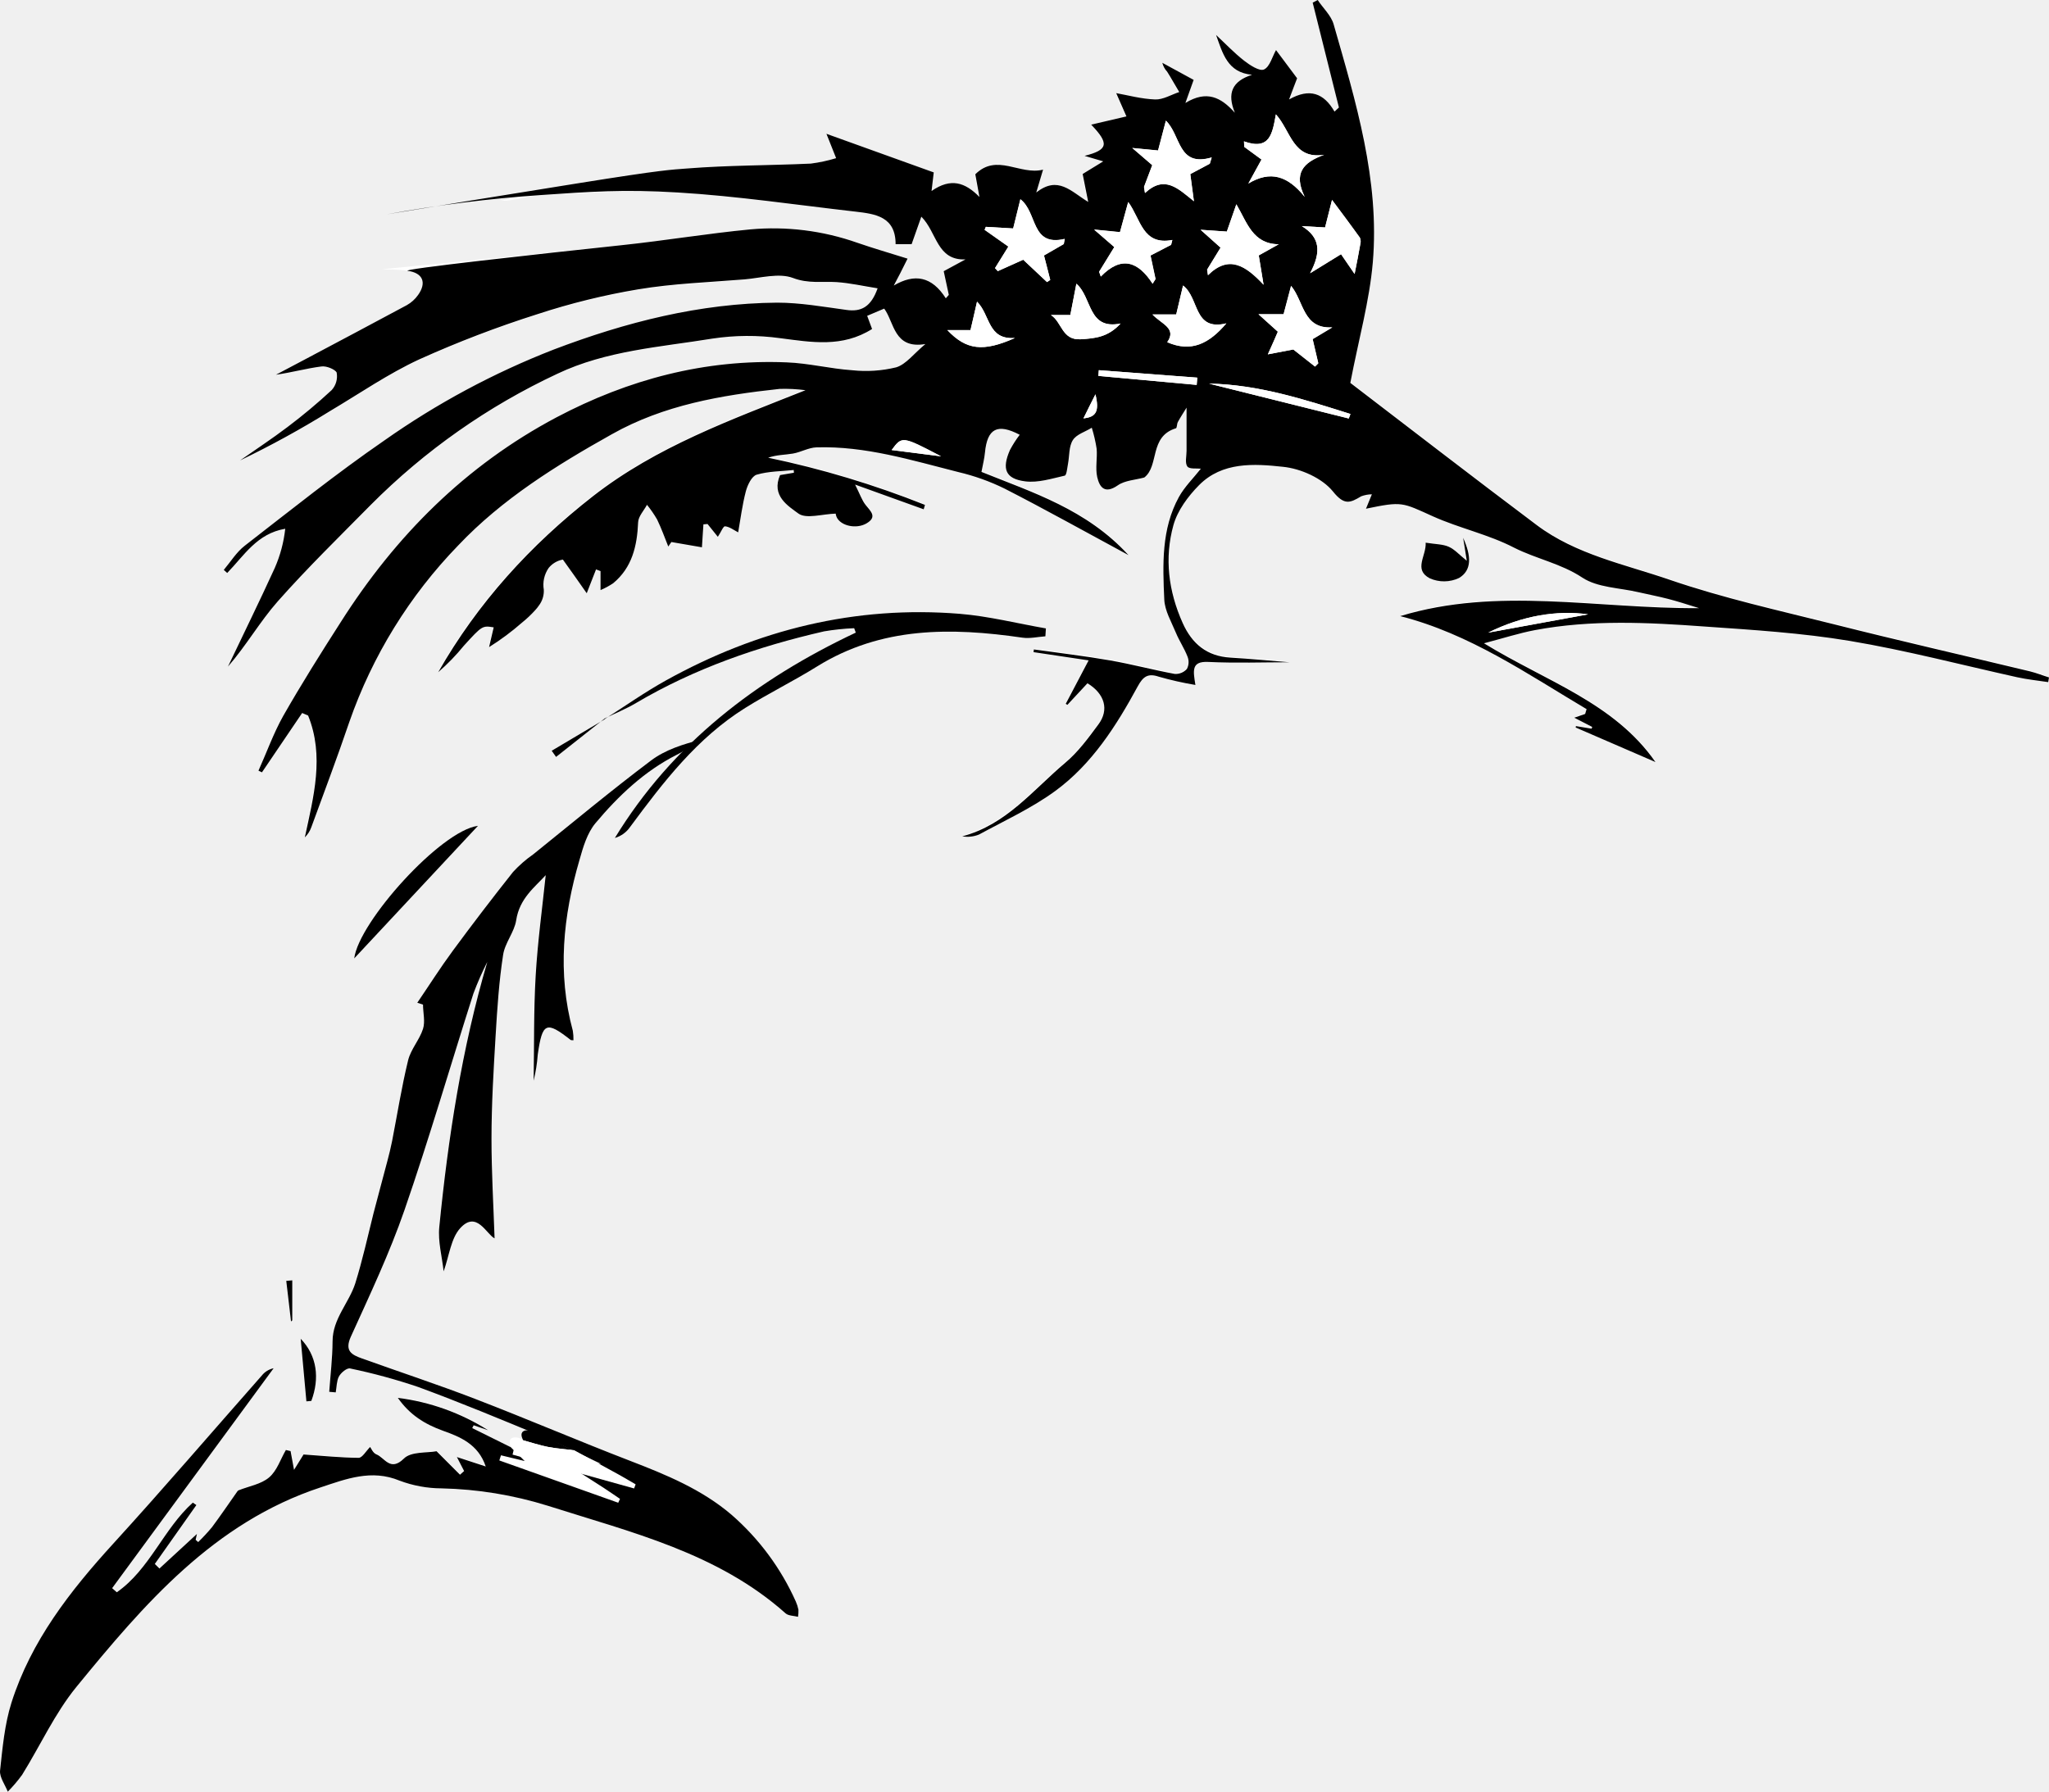
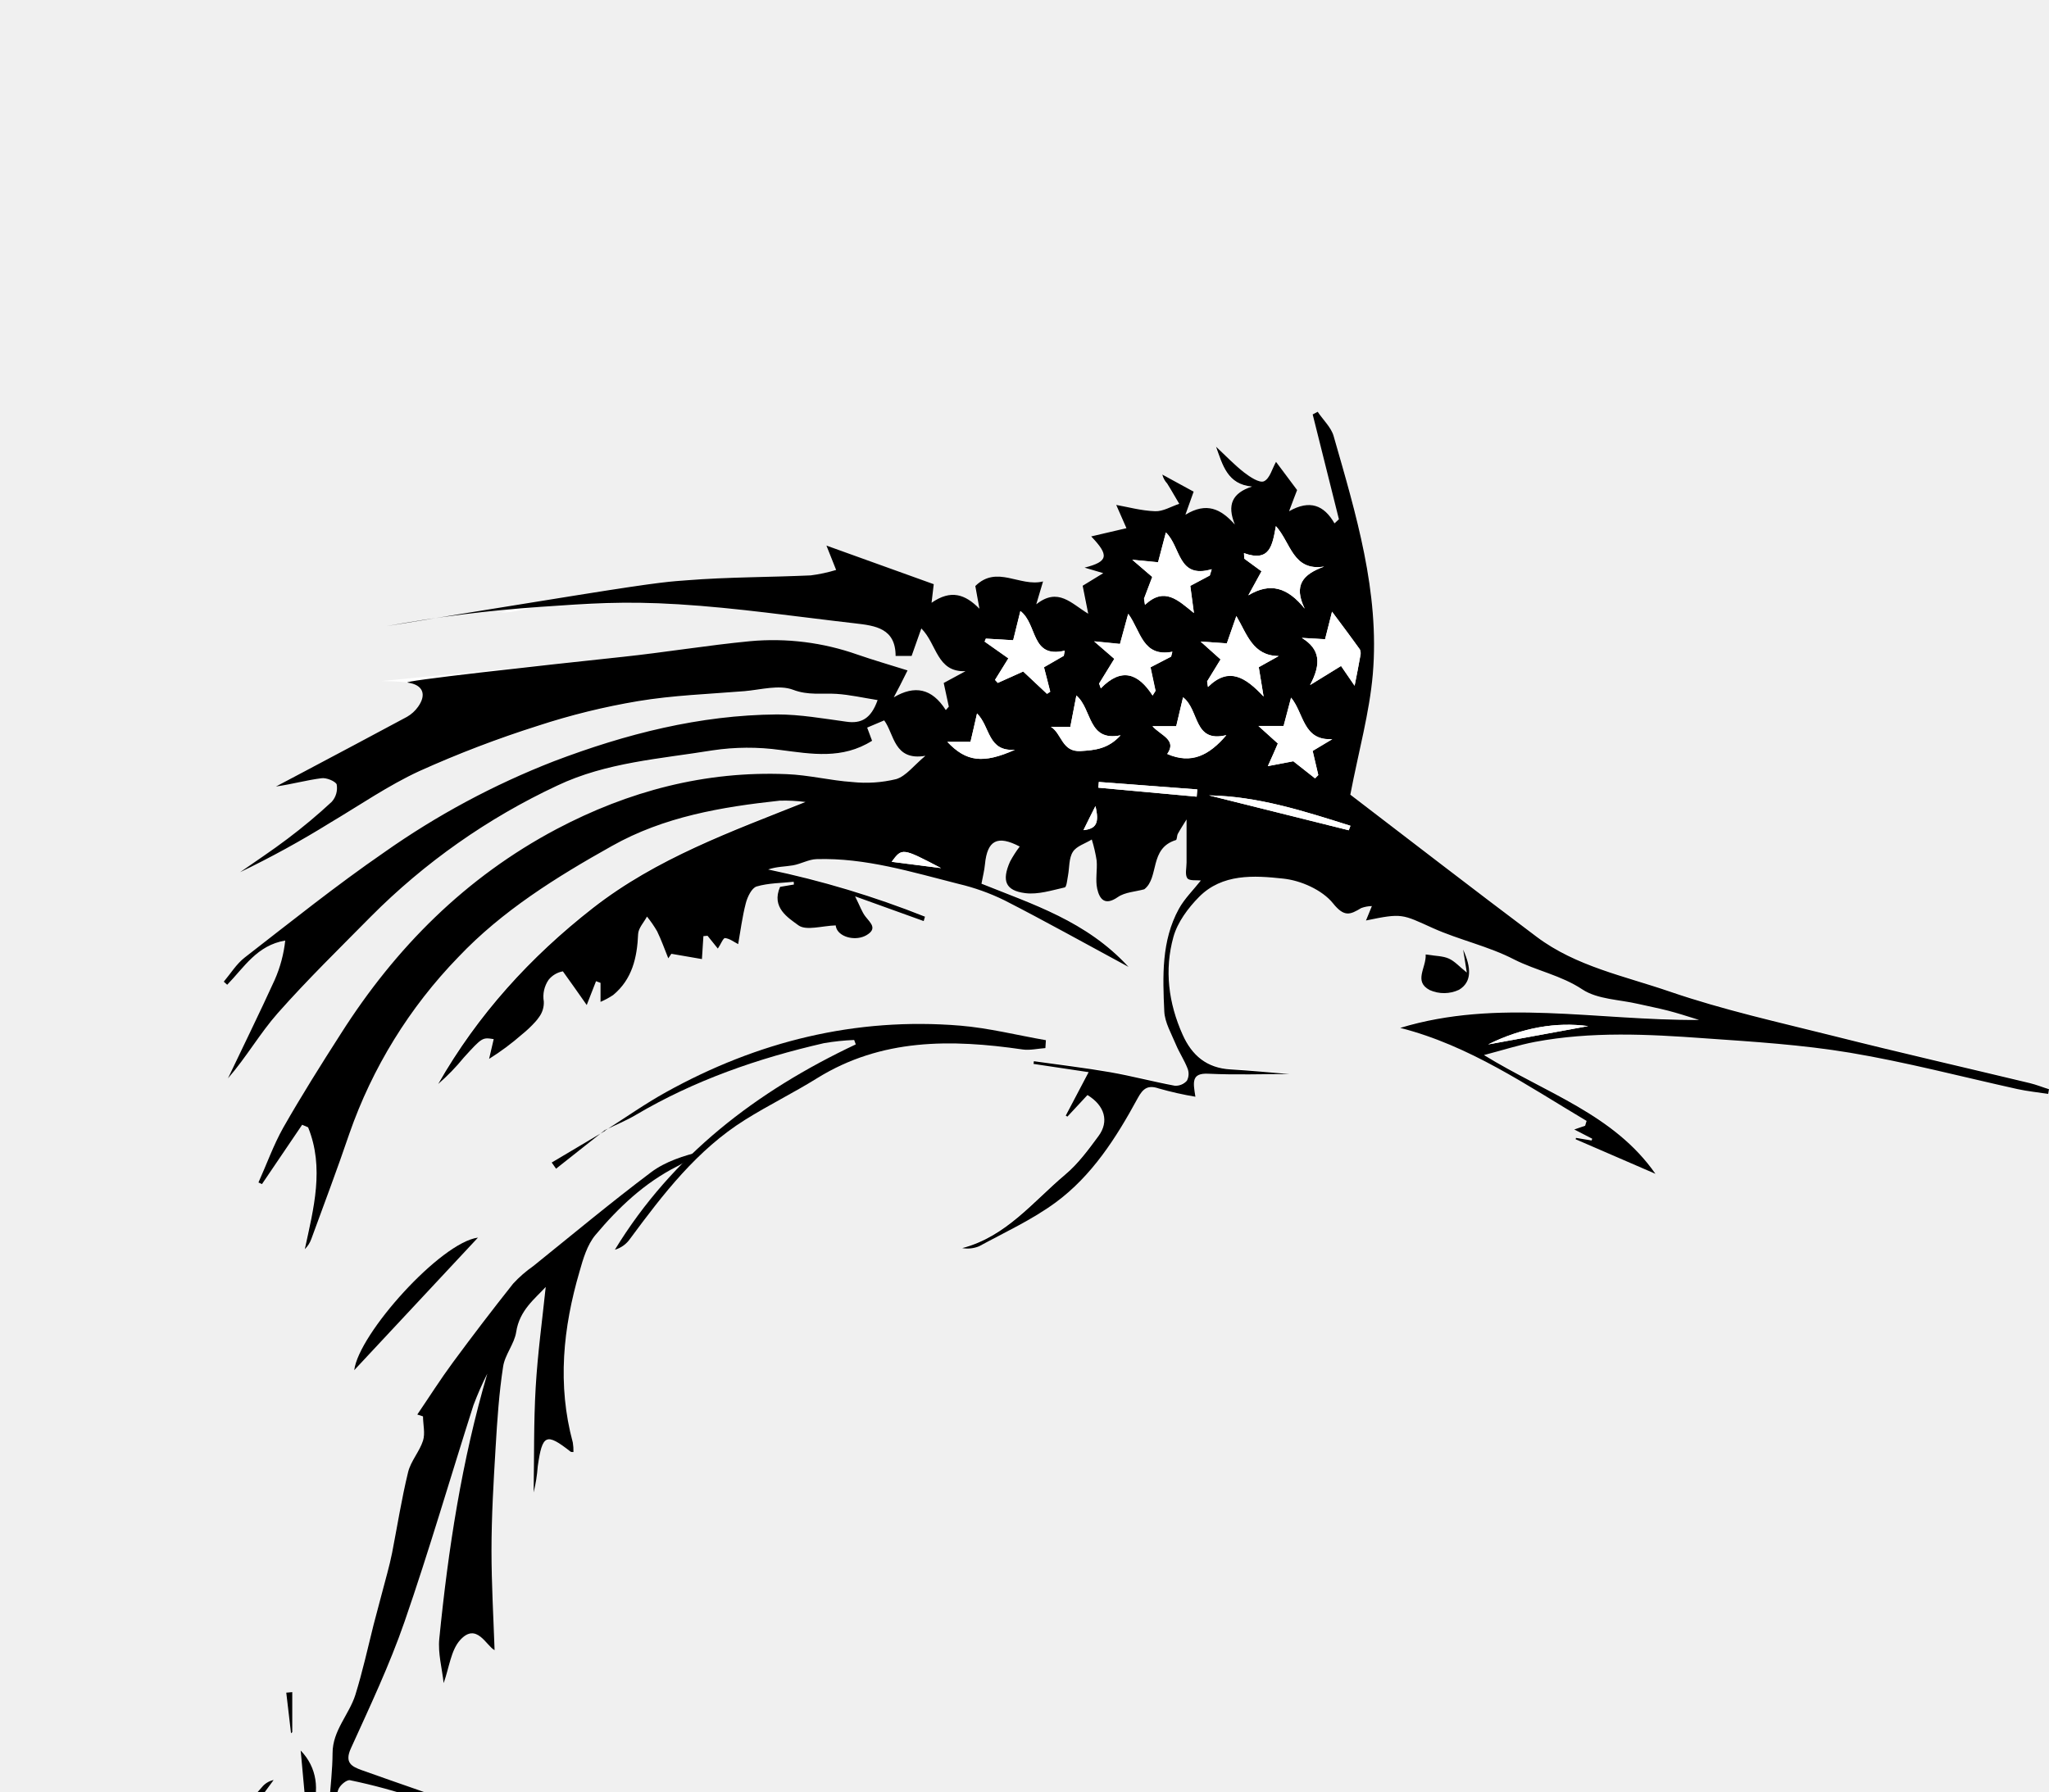
- <svg xmlns="http://www.w3.org/2000/svg" viewBox="0 0 497.47 435.13">
+ <svg xmlns="http://www.w3.org/2000/svg" viewBox="0 -100 497.47 435.13">
  <defs>
-     <style>.cls-1{fill:#fff;}</style>
+     <style>
+             .cls-1 {
+                 fill: #fff;
+             }
+         </style>
  </defs>
  <g id="Layer_2" data-name="Layer 2">
    <g id="Layer_1-2" data-name="Layer 1">
      <path class="cls-1" d="M146.76,174.52c2.56-1.25,5.22-2.32,7.66-3.77,14.22-8.43,29.63-13.73,45.64-17.4a57.46,57.46,0,0,1,7.32-.77l.39,1.07c-24.09,11.37-44.51,26.94-58.49,49.87a6.76,6.76,0,0,0,3.71-2.68c8-10.85,16.26-21.59,27.93-28.89,5.69-3.56,11.75-6.53,17.44-10.07,15.63-9.73,32.55-9.54,49.88-7,1.8.26,3.71-.2,5.57-.33l.12-1.92c-7-1.21-13.85-3-20.85-3.54-25.42-2.07-49.18,3.84-71.38,16.16-5.11,2.83-9.91,6.23-14.86,9.37l-13,7.72,1.06,1.5ZM136.17,354.81c-3.28-1.87-6.48-3.9-9.89-5.5-1-.45-3.43-.55-2.2,2.17l-9.42-4.67.35-.68,3.57,1.11a53.34,53.34,0,0,0-21.92-7.86c2.79,4.07,6.41,6.39,11,8,4,1.43,8.52,3.2,10.34,8.66l-7-2.29c.9,1.74,1.33,2.57,1.75,3.4l-1,.89-5.69-5.7c-2.28.44-6.18,0-7.92,1.77-3.32,3.32-4.64-.17-6.67-1-.86-.33-1.35-1.59-1.53-1.81-1,1-1.91,2.65-2.79,2.64-4.4,0-8.8-.49-13.38-.81l-2.31,3.73c-.36-1.93-.6-3.24-.84-4.56l-1.14-.26c-1.33,2.27-2.21,5.08-4.1,6.68s-4.89,2.11-7.39,3.11a.7.7,0,0,0-.3.27c-2,2.89-4,5.83-6.14,8.67a45.85,45.85,0,0,1-3.36,3.63l-.62-.55c.19-.81.39-1.63.34-1.45l-9.13,8.42-1.12-1.11,10.09-14.3-.86-.59c-7.11,6.36-10.5,16.19-18.46,21.77l-1.13-1,39.21-53.39a5,5,0,0,0-2.88,1.78c-12,13.62-23.84,27.42-36.08,40.84C17,386.41,7.54,398.51,2.78,413.52c-1.67,5.29-2.17,11-2.77,16.54-.17,1.61,1.21,3.37,1.88,5.07A34.66,34.66,0,0,0,5.38,431c4.4-7.1,7.92-14.91,13.15-21.33C35,389.56,51.9,369.76,77.83,361.21c6.16-2,12.34-4.46,19.15-1.64a29.27,29.27,0,0,0,10.16,1.86A93.34,93.34,0,0,1,133,365.66c20.25,6.46,41.21,11.41,57.73,26.14.66.59,1.89.55,3,.82a8.63,8.63,0,0,0,.1-1.72,9.56,9.56,0,0,0-.64-2,60.87,60.87,0,0,0-15.6-21.06c-7.26-6.2-15.87-9.72-24.63-13.1-12.57-4.84-24.95-10.16-37.52-15-9.09-3.51-18.37-6.55-27.55-9.85-2.51-.9-4.33-1.8-2.7-5.36,4.63-10.11,9.41-20.21,13-30.7,6-17.38,11.14-35.07,16.74-52.6a77.19,77.19,0,0,1,3.36-7.65c-6.2,21.1-9.5,42.65-11.66,64.39-.35,3.51.67,7.15,1.06,10.76,1.39-3.84,1.79-8,4-10.46,4-4.44,6.33,1.41,8.37,2.45-.27-7.85-.79-16-.75-24.19,0-8.35.48-16.71,1-25.06.39-6.55.85-13.12,1.82-19.6.43-2.91,2.74-5.53,3.18-8.43.8-5.29,4.57-8.07,7.16-10.92-.82,7.89-2,16.15-2.44,24.44-.5,8.47-.35,17-.49,25.46a38.49,38.49,0,0,0,1-6.34c1.15-7.82,2.09-8.21,8-3.54.09.07.27,0,.67.06a12.39,12.39,0,0,0-.16-2.31c-3.79-14-2.34-27.83,1.63-41.5.89-3.1,1.87-6.51,3.87-8.9,5.56-6.67,11.86-12.65,19.77-16.63,2.09-1.05,4-2.45,6-3.69-4.42,1.12-8.81,2.49-12.27,5.09-9.73,7.32-19.09,15.13-28.58,22.77a30.16,30.16,0,0,0-4.91,4.28q-7.48,9.42-14.61,19.11c-3,4.12-5.78,8.45-8.66,12.68l1.39.45c0,2,.58,4.1,0,5.89-.84,2.67-3,5-3.62,7.64-1.58,6.47-2.61,13.08-3.89,19.63-.32,1.62-.72,3.22-1.14,4.81-1.11,4.23-2.26,8.44-3.36,12.67-1.47,5.66-2.69,11.4-4.42,17-1.5,4.82-5.51,8.64-5.53,14.15,0,4.08-.52,8.16-.81,12.24l1.55.11c.22-1.29.15-2.74.75-3.81s2-2.13,2.74-2a140.54,140.54,0,0,1,16.62,4.52c10,3.7,20,7.81,29.85,11.92,4.91,2,9.65,4.47,14.47,6.72Zm88.5-271.26c-2.84,2.36-4.68,4.91-7,5.6a31.06,31.06,0,0,1-10.69.71C201.61,89.5,196.34,88.15,191,88c-19.85-.76-38.42,4.17-55.89,13.39C113.05,113,96.05,130.11,82.75,151c-4.79,7.53-9.54,15.09-14,22.84-2.4,4.21-4.05,8.84-6,13.28l.85.4,9.68-14.49,1.44.62c4,9.85,1.34,19.69-.8,29.59a6.49,6.49,0,0,0,1.58-2.46c3.11-8.51,6.32-17,9.23-25.57a116.69,116.69,0,0,1,26.45-42.89c10.64-11.19,23.84-19.41,37.31-27,12.62-7.07,26.58-9.43,40.72-11a39,39,0,0,1,6.27.32c-18.1,7.21-36.14,13.69-51.59,25.74-15.25,11.91-28,25.92-37.58,42.74a51.81,51.81,0,0,0,6.23-6.43c4.47-4.92,4.5-4.89,7.24-4.46l-1.12,4.8a59.65,59.65,0,0,0,11.23-9,7.25,7.25,0,0,0,2.11-5c-.35-4,1.05-6.39,4.63-7.33l5.83,8.18,2.26-5.79,1.09.41v4.61a18.56,18.56,0,0,0,3.07-1.66c4.61-3.86,5.82-9.08,6.06-14.81.06-1.44,1.4-2.83,2.15-4.24a28,28,0,0,1,2.46,3.57c1,2.12,1.82,4.36,2.71,6.56l.75-1.09,7.42,1.32.36-5.57,1-.09,2.5,3.11c.68-1.05,1.28-2.59,1.74-2.55,1.1.1,2.15.93,3.2,1.47.56-3.13,1-6.62,1.87-10,.4-1.52,1.42-3.66,2.61-4,2.85-.85,6-.82,9-1.14l.05.66-3.36.57c-2.19,5,1.94,7.48,4.48,9.36,1.9,1.4,5.76.14,9.08,0-.09-.47-.1.25.17.84,1,2.14,4.74,3,7.23,1.55,2.81-1.62,1-3-.23-4.55-.85-1.09-1.31-2.5-2.51-4.89l16.65,6,.31-1.07a229.43,229.43,0,0,0-38.07-11.46c2.13-.76,4.11-.71,6-1s3.81-1.45,5.74-1.51c11.87-.39,23.11,3.11,34.43,6a52.93,52.93,0,0,1,11.2,4c9.78,5,19.37,10.37,30.12,16.17-10.2-11.13-23.31-15.21-35.7-20.21.33-1.78.7-3.2.84-4.65.56-5.93,3-7.19,8.44-4.37a27,27,0,0,0-2.36,3.68c-2,4.61-1.11,7,3.72,7.64,3.1.39,6.42-.68,9.57-1.39.46-.11.6-1.84.79-2.83.38-2,.2-4.25,1.19-5.81.88-1.4,3-2,4.59-3a35.48,35.48,0,0,1,1.18,5.1c.2,2.28-.35,4.69.14,6.89.55,2.51,1.81,4.24,5,2,1.74-1.21,4.26-1.3,6.43-1.9,3.63-2.84,1.14-9.92,7.67-11.95.29-.09.22-1.06.48-1.53.6-1.1,1.3-2.16,2.11-3.48v10.42c0,1.31-.43,3,.19,3.82.5.69,2.32.42,3.28.54-1.81,2.3-3.95,4.38-5.33,6.87-4.28,7.8-3.93,16.43-3.55,24.91.13,2.73,1.73,5.42,2.82,8.06.83,2,2.05,3.8,2.82,5.79a3.54,3.54,0,0,1-.15,3,3.63,3.63,0,0,1-2.94,1.21c-5.25-1-10.44-2.36-15.7-3.28-6.14-1.07-12.33-1.79-18.51-2.67l-.08.66,13.37,2-5.55,10.55.4.25,4.87-5.24c4.2,2.53,5.32,6.41,2.65,10-2.45,3.29-4.94,6.72-8.05,9.32-7.84,6.58-14.37,15.06-25,17.85a7.46,7.46,0,0,0,4.08-.44c6.26-3.4,12.83-6.42,18.54-10.6,8.92-6.52,14.82-15.8,20-25.4,1.27-2.35,2.43-3.24,5.12-2.32a81.3,81.3,0,0,0,8.87,2c-.54-3.44-1.06-5.79,3.11-5.59,6.69.32,13.41.08,19.68.08-4.46-.36-9.37-.84-14.3-1.13-5.71-.34-9.32-3.35-11.59-8.43-3.44-7.68-4.46-15.72-2.24-23.73,1-3.56,3.55-7,6.22-9.72,5.64-5.7,13.36-5.22,20.36-4.46,4.32.48,9.54,2.8,12.16,6,2.76,3.44,4.17,2.77,6.86,1.16a7.85,7.85,0,0,1,2.58-.48c-.51,1.25-.9,2.19-1.43,3.5,8.86-1.84,8.73-1.54,16.27,1.86,6.41,2.88,13.48,4.38,19.69,7.6,5.38,2.78,11.36,3.89,16.58,7.33,3.69,2.43,9,2.45,13.55,3.52,2.41.56,4.83,1,7.22,1.63,2.21.57,4.37,1.3,7.57,2.26-25,.15-48.91-5.26-72.57,1.93,16.9,4.31,30.79,14,45.25,22.59l-.35,1.17-2.64.91,4.35,2.24-.13.43-3.81-.63-.07.34,19.37,8.39c-10-14.43-26.53-19.56-41.63-28.84,4.78-1.25,8.53-2.47,12.38-3.2,13.67-2.57,27.45-1.83,41.18-.87,11.79.82,23.65,1.56,35.29,3.5,13.66,2.29,27.11,5.87,40.66,8.83,2.46.54,5,.79,7.47,1.17l.2-1.14c-1.54-.49-3.05-1.09-4.61-1.47-15.9-3.82-31.84-7.48-47.7-11.46-13.33-3.34-26.81-6.32-39.77-10.78-11-3.78-22.75-6.11-32.31-13.3-15.57-11.69-31-23.6-45.24-34.52,2.06-10.7,4.65-19.9,5.46-29.25,1.73-20-4.1-38.93-9.51-57.84C323.17,3.74,321.24,2,319.92,0L318.7.64l6.39,25.46-1.07,1c-2.58-4.45-6.07-5.8-11.16-2.93,1-2.57,1.53-4,1.95-5.14-2-2.7-3.82-5.11-5.12-6.85-.9,1.59-1.5,4.05-2.92,4.71-1.09.5-3.43-1.05-4.85-2.15-2.41-1.89-4.54-4.14-6.79-6.23,1.59,4.41,2.72,9.14,8.74,9.67-4.85,1.56-6.12,4.47-4.18,9.22-3.34-3.8-6.82-5.51-12-2.38l2-5.6-7.61-4.15a4.93,4.93,0,0,0,1.18,2.17c1,1.61,2,3.28,2.93,4.93-2,.64-3.93,1.88-5.86,1.8-3.37-.12-6.71-1.05-9.44-1.53l2.48,5.65-8.56,2c4.38,4.54,4.2,6.12-1.61,7.59l4.54,1.33-5,3.06c.41,2.09.78,3.91,1.35,6.79-4.2-2.55-7.32-6.46-12.61-2.29l1.65-5.55c-5.64,1.42-11.21-4.08-16.45,1.12l1,5.51c-3.47-3.54-6.93-4.71-11.62-1.45.25-2.13.38-3.25.53-4.51l-26.06-9.38L203,38.41a37.67,37.67,0,0,1-6.11,1.32c-10,.46-20.09.39-30.09,1.19-8.9.71-17.76,2.11-26.56,3.61-6.26,1.06-12.41,2.79-18.61,4.22,3.38.09,6.52-1.24,9.71-1.38,11.12-.49,22.29-1.29,33.36-.62,14.38.87,28.68,3,43,4.64,4.9.56,9.78,1.22,9.78,7.91h3.89c.75-2.1,1.47-4.14,2.36-6.68,3.82,3.8,3.67,10.66,10.71,10.38l-5.28,2.86,1.24,5.75-.73.83c-3.37-5.3-7.55-6.15-12.63-3.1,1-1.88,2-3.76,3.42-6.53-4.33-1.36-8.31-2.51-12.21-3.86a61.41,61.41,0,0,0-26-3.24c-10.37,1-20.68,2.71-31,3.81-19.81,2.1-39.64,4-58.57,5.87,1.54.08,4,0,6.46.39,3.63.51,4.61,2.89,2.48,5.85a8.39,8.39,0,0,1-2.71,2.46C90.47,78.58,82.09,83,73.73,87.39l-6.68,3.53c3.8-.51,7.34-1.51,11-2,1.2-.16,3.42.77,3.69,1.65a5,5,0,0,1-1.2,4.23,135.72,135.72,0,0,1-10.76,9c-3.73,2.83-7.66,5.41-11.5,8.1a233.57,233.57,0,0,0,21.86-12c7.18-4.26,14.11-9.06,21.66-12.55a264.44,264.44,0,0,1,28.76-11,166.33,166.33,0,0,1,24.36-6c8.51-1.41,17.21-1.72,25.83-2.42,4-.33,8.38-1.62,11.78-.34,3.72,1.41,7,.77,10.54,1,3.32.21,6.61,1,10,1.51-1.58,4.54-4,5.77-7.61,5.24-5.57-.81-11.19-1.8-16.78-1.76-18.79.15-36.73,4.73-54.2,11.37A192.94,192.94,0,0,0,93.26,107c-11.61,8-22.67,16.9-33.84,25.56-2,1.56-3.41,3.9-5.09,5.87l.83.75c4.06-4.2,7.21-9.57,14.09-10.74A32.44,32.44,0,0,1,66.7,138c-3.66,8-7.56,16-11.36,23.94,4.47-5.13,7.76-10.94,12.09-15.84,7.17-8.11,15-15.7,22.57-23.42a158.7,158.7,0,0,1,45.31-31.85c11.91-5.66,25-6.48,37.66-8.55a57.45,57.45,0,0,1,16.46-.1c7.61,1,15.06,2.34,22.31-2.23l-1.19-3.2L214.68,75C217.14,78.26,217,84.85,224.67,83.55Zm-108.62,117c-9.09,1.17-29,23.33-30.07,32.2Zm230.08-68.76c.2,3.19-3,6.53,1,8.62a8.53,8.53,0,0,0,7.11-.07c3.19-1.9,3.08-5.35,1-9.76.38,2.36.57,3.56.89,5.57-1.88-1.5-3-2.78-4.36-3.39S348.6,132.18,346.13,131.79ZM74.39,340.32l1.19-.11c2-5.49,1.38-11-2.59-15.1Zm-3.73-19.4.3-.27v-9.72l-1.46.13Q70.07,316,70.66,320.92Z" />
      <path d="M224.67,83.55c-7.69,1.3-7.53-5.29-10-8.6l-4.13,1.75,1.19,3.2c-7.25,4.57-14.7,3.21-22.31,2.23a57.45,57.45,0,0,0-16.46.1c-12.7,2.07-25.75,2.89-37.66,8.55A158.7,158.7,0,0,0,90,122.63c-7.61,7.72-15.4,15.31-22.57,23.42-4.33,4.9-7.62,10.71-12.09,15.84,3.8-8,7.7-15.91,11.36-23.94a32.44,32.44,0,0,0,2.55-9.54c-6.88,1.17-10,6.54-14.09,10.74l-.83-.75c1.68-2,3.08-4.31,5.09-5.87C70.59,123.87,81.65,115,93.26,107a192.94,192.94,0,0,1,41.22-22.13c17.47-6.64,35.41-11.22,54.2-11.37,5.59,0,11.21,1,16.78,1.76,3.62.53,6-.7,7.61-5.24-3.44-.54-6.73-1.3-10-1.51-3.51-.22-6.82.42-10.54-1-3.4-1.28-7.82,0-11.78.34-8.62.7-17.32,1-25.83,2.42a166.33,166.33,0,0,0-24.36,6,264.44,264.44,0,0,0-28.76,11c-7.55,3.49-14.48,8.29-21.66,12.55a233.57,233.57,0,0,1-21.86,12c3.84-2.69,7.77-5.27,11.5-8.1a135.72,135.72,0,0,0,10.76-9,5,5,0,0,0,1.2-4.23C81.42,89.72,79.2,88.79,78,89c-3.61.46-7.15,1.46-11,2l6.68-3.53C82.09,83,90.47,78.58,98.8,74.09a8.39,8.39,0,0,0,2.71-2.46c2.13-3,1.15-5.34-2.48-5.85-2.43-.34,32.3-4.16,52.11-6.26,10.36-1.1,20.67-2.82,31-3.81a61.41,61.41,0,0,1,26,3.24c3.9,1.35,7.88,2.5,12.21,3.86C219,65.58,218,67.46,217,69.34c5.08-3,9.26-2.2,12.63,3.1.25-.27.49-.55.73-.83-.4-1.87-.81-3.75-1.24-5.75L234.4,63c-7,.28-6.89-6.58-10.71-10.38-.89,2.54-1.61,4.58-2.36,6.68h-3.89c0-6.69-4.88-7.35-9.78-7.91-14.33-1.63-28.63-3.77-43-4.64-13.39-.81-21.53-.19-33.36.62a334.63,334.63,0,0,0-37.47,4.69c12.09-2,27.79-4.55,46.37-7.53,21.15-3.4,22.85-3.31,26.56-3.61,10-.8,20.06-.73,30.09-1.19A37.67,37.67,0,0,0,203,38.41l-2.36-5.92,26.06,9.38c-.15,1.26-.28,2.38-.53,4.51,4.69-3.26,8.15-2.09,11.62,1.45l-1-5.51c5.24-5.2,10.81.3,16.45-1.12-.5,1.68-.86,2.92-1.65,5.55,5.29-4.17,8.41-.26,12.61,2.29-.57-2.88-.94-4.7-1.35-6.79l5-3.06-4.54-1.34c5.81-1.46,6-3,1.61-7.58l8.56-2-2.48-5.65c2.73.48,6.07,1.41,9.44,1.53,1.93.08,3.91-1.16,5.86-1.8-1-1.65-1.91-3.32-2.93-4.93a4.93,4.93,0,0,1-1.18-2.17l7.61,4.15-2,5.6c5.14-3.13,8.62-1.42,12,2.38-1.94-4.75-.67-7.66,4.18-9.22-6-.53-7.15-5.26-8.74-9.67,2.25,2.09,4.38,4.34,6.79,6.23,1.42,1.1,3.76,2.65,4.85,2.15,1.42-.66,2-3.12,2.92-4.71,1.3,1.74,3.11,4.15,5.12,6.85-.42,1.11-1,2.57-1.95,5.14C318,21.3,321.44,22.65,324,27.1l1.07-1L318.7.64,319.92,0c1.32,2,3.25,3.74,3.87,5.89C329.2,24.8,335,43.76,333.3,63.73c-.81,9.35-3.4,18.55-5.46,29.25,14.28,10.92,29.67,22.83,45.24,34.52,9.56,7.19,21.33,9.52,32.31,13.3,13,4.46,26.44,7.44,39.77,10.78,15.86,4,31.8,7.64,47.7,11.46,1.56.38,3.07,1,4.61,1.47l-.2,1.14c-2.49-.38-5-.63-7.47-1.17-13.55-3-27-6.54-40.66-8.83-11.64-1.94-23.5-2.68-35.29-3.5-13.73-1-27.51-1.7-41.18.87-3.85.73-7.6,1.95-12.38,3.2,15.1,9.28,31.59,14.41,41.63,28.84l-19.37-8.39.07-.34,3.81.63.13-.43-4.35-2.24,2.64-.91c.12-.39.23-.78.35-1.17-14.46-8.58-28.35-18.28-45.25-22.59,23.66-7.19,47.58-1.78,72.57-1.93-3.2-1-5.36-1.69-7.57-2.26-2.39-.62-4.81-1.07-7.22-1.63-4.57-1.07-9.86-1.09-13.55-3.52C379,136.84,373,135.73,367.6,133c-6.21-3.22-13.28-4.72-19.69-7.6-7.54-3.4-7.41-3.7-16.27-1.86.53-1.31.92-2.25,1.43-3.5a7.85,7.85,0,0,0-2.58.48c-2.69,1.61-4.1,2.28-6.86-1.16-2.62-3.25-7.84-5.57-12.16-6-7-.76-14.72-1.24-20.36,4.46-2.67,2.7-5.23,6.16-6.22,9.72-2.22,8-1.2,16.05,2.24,23.73,2.27,5.08,5.88,8.09,11.59,8.43,4.93.29,9.84.77,14.3,1.13-6.27,0-13,.24-19.68-.08-4.17-.2-3.65,2.15-3.11,5.59a81.3,81.3,0,0,1-8.87-2c-2.69-.92-3.85,0-5.12,2.32-5.21,9.6-11.11,18.88-20,25.4-5.71,4.18-12.28,7.2-18.54,10.6a7.46,7.46,0,0,1-4.08.44c10.66-2.79,17.19-11.27,25-17.85,3.11-2.6,5.6-6,8.05-9.32,2.67-3.57,1.55-7.45-2.65-10l-4.87,5.24-.4-.25,5.55-10.55-13.37-2,.08-.66c6.18.88,12.37,1.6,18.51,2.67,5.26.92,10.45,2.31,15.7,3.28a3.63,3.63,0,0,0,2.94-1.21,3.54,3.54,0,0,0,.15-3c-.77-2-2-3.81-2.82-5.79-1.09-2.64-2.69-5.33-2.82-8.06-.38-8.48-.73-17.11,3.55-24.91,1.38-2.49,3.52-4.57,5.33-6.87-1-.12-2.78.15-3.28-.54-.62-.87-.19-2.51-.19-3.82V99c-.81,1.32-1.51,2.38-2.11,3.48-.26.47-.19,1.44-.48,1.53-6.53,2-4,9.11-7.67,11.95-2.17.6-4.69.69-6.43,1.9-3.17,2.2-4.43.47-5-2-.49-2.2.06-4.61-.14-6.89a35.48,35.48,0,0,0-1.18-5.1c-1.58,1-3.71,1.59-4.59,3-1,1.56-.81,3.85-1.19,5.81-.19,1-.33,2.72-.79,2.83-3.15.71-6.47,1.78-9.57,1.39-4.83-.61-5.76-3-3.72-7.64a27,27,0,0,1,2.36-3.68c-5.39-2.82-7.88-1.56-8.44,4.37-.14,1.45-.51,2.87-.84,4.65,12.39,5,25.5,9.08,35.7,20.21-10.75-5.8-20.34-11.17-30.12-16.17a52.93,52.93,0,0,0-11.2-4c-11.32-2.86-22.56-6.36-34.43-6-1.93.06-3.8,1.18-5.74,1.51s-3.89.28-6,1a229.43,229.43,0,0,1,38.07,11.46l-.31,1.07-16.65-6c1.2,2.39,1.66,3.8,2.51,4.89,1.21,1.56,3,2.93.23,4.55-2.49,1.43-6.25.59-7.23-1.55-.27-.59-.26-1.31-.17-.84-3.32.09-7.18,1.35-9.08,0-2.54-1.87-6.67-4.34-4.48-9.36l3.36-.57-.05-.66c-3,.32-6.12.29-9,1.14-1.19.36-2.21,2.5-2.61,4-.88,3.36-1.31,6.85-1.87,10-1.05-.54-2.1-1.37-3.21-1.47-.45,0-1,1.5-1.73,2.55l-2.5-3.11-1,.09-.36,5.57L163,131.63l-.75,1.09c-.89-2.2-1.68-4.44-2.71-6.56a28,28,0,0,0-2.46-3.57c-.75,1.41-2.09,2.8-2.15,4.24-.24,5.73-1.45,11-6.06,14.81a18.56,18.56,0,0,1-3.07,1.66v-4.61l-1.09-.41-2.26,5.79c-1-1.42-2-2.84-3-4.27l-2.79-3.91a5.74,5.74,0,0,0-3.47,2.06,7.18,7.18,0,0,0-1.16,5.27,5.88,5.88,0,0,1-1.2,3.84,9.25,9.25,0,0,1-.91,1.14,27.93,27.93,0,0,1-3.18,3,62.21,62.21,0,0,1-8,5.95c.38-1.61.75-3.22,1.12-4.8-2.74-.43-2.77-.46-7.24,4.46a51.81,51.81,0,0,1-6.23,6.43c9.6-16.82,22.33-30.83,37.58-42.74,15.45-12.05,33.49-18.53,51.59-25.74a39,39,0,0,0-6.27-.32c-14.14,1.53-28.1,3.89-40.72,11-13.47,7.54-26.67,15.76-37.31,27a116.69,116.69,0,0,0-26.45,42.89c-2.91,8.58-6.12,17.06-9.23,25.57a6.49,6.49,0,0,1-1.58,2.46c2.14-9.9,4.79-19.74.8-29.59l-1.44-.62L63.6,187.56l-.85-.4c2-4.44,3.64-9.07,6-13.28,4.42-7.75,9.17-15.31,14-22.84,13.3-20.93,30.3-38,52.38-49.7C152.6,92.12,171.17,87.19,191,88c5.32.2,10.59,1.55,15.91,1.91a31.06,31.06,0,0,0,10.69-.71C220,88.46,221.83,85.91,224.67,83.55Zm14.68-28.46-.3.73,5.77,4.07-3.24,5.23.67.73,6.17-2.77,5.78,5.43L255,68c-.51-2-1-4-1.52-5.94l4.81-2.78c.07-.41.15-.83.23-1.24-8.27,1.94-6.55-6.4-10.76-9.63L246,55.48Zm82.14-17.5c-7.61,1.2-8.06-5.77-11.72-9.82-.85,4.63-1.41,8.83-7.75,6.56,0,.45.05.9.07,1.34l4.19,3.07-3.2,5.83c5.33-3.2,9.53-1.92,13.68,3.23C314,42.11,316.32,39.46,321.49,37.59Zm-27.77,2.17.45-1.54c-8.27,2.43-7.43-5.39-11.12-8.93-.74,2.83-1.32,5-1.9,7.24l-6.26-.61,4.85,4.17-2,5.28.23,1.48c4.78-4.42,8-1.09,11.88,2-.4-3-.64-4.82-.88-6.6Zm-.65,25.72.21,1.37c5.07-5,9.13-2.36,13.5,2.32-.57-3.44-.87-5.31-1.17-7.13l4.84-2.72c-6.33-.06-7.68-5.31-10.28-9.71-.9,2.56-1.59,4.55-2.31,6.63l-6.37-.44,4.85,4.34Zm14.75,20.57L314,84.87,319.25,89l.79-.81c-.45-1.94-.91-3.87-1.37-5.86l4.77-2.85c-7.11.44-6.84-6.29-10-10.07-.69,2.63-1.23,4.66-1.82,6.88h-6.1l4.71,4.25C309.6,82.09,309,83.45,307.82,86.05Zm-28-17.14.7-1.12-1.22-5.72,5-2.59.3-1.18c-7.26,1.38-7.62-5-10.71-9.21l-2,7.31-6.27-.63L270.54,60,266.85,66l.41,1.18C272.26,62,276.33,63.47,279.84,68.91ZM323.4,48.55c-.58,2.26-1.14,4.5-1.7,6.69l-5.64-.33c4.45,2.72,4.78,6.25,2,11.45l7.52-4.63c1.14,1.66,2.29,3.33,3.29,4.8.52-2.67,1-4.94,1.38-7.23a2.33,2.33,0,0,0-.1-1.58C328,54.73,325.82,51.8,323.4,48.55ZM287.23,69.34c-.62,2.6-1.13,4.77-1.66,7H279.8c2.11,2.3,6,3.32,3.59,6.74,5.85,2.54,10.15.36,14.35-4.57C289.7,80.49,291.27,72.4,287.23,69.34Zm-15.17,9.23c-8,1.61-6.84-6.3-10.73-9.67-.55,2.85-1,5.16-1.47,7.6h-4.72c2.7,1.69,2.65,6.15,7.22,5.89C265.94,82.18,269.07,81.85,272.06,78.57Zm-34.85-5.31c-.59,2.61-1.09,4.8-1.57,6.9H230c4.57,4.85,8.66,5.37,16.39,1.92C239.74,82.56,240.48,76.51,237.21,73.26Zm90.25,28.37.41-1.09c-11.19-3.53-22.36-7.16-34.34-7.38Zm-36.92-8.16.14-1.76-23.9-1.81-.11,1.39Zm70.76,60.17,24.28-4.45C377.93,148.15,369.62,149.51,361.3,153.64ZM216.48,109.29l12,1.53C219,105.87,219,105.87,216.48,109.29Zm46.57-7.69c3.09-.33,3.89-1.7,2.91-5.84C265,97.63,264.09,99.5,263.05,101.6Z" />
      <path d="M136.17,354.81l9.74.68c-4.82-2.25-9.56-4.68-14.47-6.72-9.89-4.11-19.8-8.22-29.85-11.92A140.54,140.54,0,0,0,85,332.33c-.76-.17-2.22,1-2.74,2s-.53,2.52-.75,3.81L79.93,338c.29-4.08.79-8.16.81-12.24,0-5.51,4-9.33,5.53-14.15,1.73-5.57,3-11.31,4.42-17,1.1-4.23,2.25-8.44,3.36-12.67.42-1.59.82-3.19,1.14-4.81,1.28-6.55,2.31-13.16,3.89-19.63.65-2.68,2.78-5,3.62-7.64.57-1.79,0-3.92,0-5.89l-1.39-.45c2.88-4.23,5.62-8.56,8.66-12.68q7.13-9.68,14.61-19.11a30.16,30.16,0,0,1,4.91-4.28c9.49-7.64,18.85-15.45,28.58-22.77,3.46-2.6,7.85-4,12.27-5.09-2,1.24-3.89,2.64-6,3.69-7.91,4-14.21,10-19.77,16.63-2,2.39-3,5.8-3.87,8.9-4,13.67-5.42,27.49-1.63,41.5a12.39,12.39,0,0,1,.16,2.31c-.4,0-.58,0-.67-.06-5.95-4.67-6.89-4.28-8,3.54a38.49,38.49,0,0,1-1,6.34c.14-8.49,0-17,.49-25.46.48-8.29,1.62-16.55,2.44-24.44-2.59,2.85-6.36,5.63-7.16,10.92-.44,2.9-2.75,5.52-3.18,8.43-1,6.48-1.43,13.05-1.82,19.6-.5,8.35-1,16.71-1,25.06,0,8.17.48,16.34.75,24.19-2-1-4.36-6.89-8.37-2.45-2.23,2.48-2.63,6.62-4,10.46-.39-3.61-1.41-7.25-1.06-10.76,2.16-21.74,5.46-43.29,11.66-64.39a77.19,77.19,0,0,0-3.36,7.65c-5.6,17.53-10.73,35.22-16.74,52.6-3.63,10.49-8.41,20.59-13,30.7-1.63,3.56.19,4.46,2.7,5.36,9.18,3.3,18.46,6.34,27.55,9.85,12.57,4.84,24.95,10.16,37.52,15,8.76,3.38,17.37,6.9,24.63,13.1a60.87,60.87,0,0,1,15.6,21.06,9.56,9.56,0,0,1,.64,2,8.63,8.63,0,0,1-.1,1.72c-1.08-.27-2.31-.23-3-.82-16.52-14.73-37.48-19.68-57.73-26.14a93.34,93.34,0,0,0-25.85-4.23A29.27,29.27,0,0,1,97,359.57c-6.81-2.82-13-.4-19.15,1.64C51.9,369.76,35,389.56,18.53,409.69,13.3,416.11,9.78,423.92,5.38,431a34.66,34.66,0,0,1-3.49,4.11c-.67-1.7-2-3.46-1.88-5.07.6-5.55,1.1-11.25,2.77-16.54,4.76-15,14.22-27.11,24.7-38.61,12.24-13.42,24.06-27.22,36.08-40.84a5,5,0,0,1,2.88-1.78L27.23,385.68l1.13,1c8-5.58,11.35-15.41,18.46-21.77l.86.59-10.09,14.3,1.12,1.11,9.13-8.42c0-.18-.15.64-.34,1.45l.62.55a45.85,45.85,0,0,0,3.36-3.63c2.12-2.84,4.1-5.78,6.14-8.67a.7.7,0,0,1,.3-.27c2.5-1,5.44-1.47,7.39-3.11s2.77-4.41,4.1-6.68l1.14.26c.24,1.32.48,2.63.84,4.56l2.31-3.73c4.58.32,9,.78,13.38.81.88,0,1.77-1.63,2.79-2.64.18.22.67,1.48,1.53,1.81,2,.79,3.35,4.28,6.67,1,1.74-1.74,5.64-1.33,7.92-1.77l5.69,5.7,1-.89c-.42-.83-.85-1.66-1.75-3.4l7,2.29c-1.82-5.46-6.35-7.23-10.34-8.66-4.55-1.63-8.17-3.95-11-8a53.34,53.34,0,0,1,21.92,7.86L115,346.13l-.35.68,9.42,4.67-.16-.12,3.48,3.45-5.76-1.39-.4,1.25,28.87,10.27.43-.94c-1.33-.9-2.66-1.82-4-2.7-3.43-2.22-6.87-4.41-10.3-6.61Z" />
      <path d="M146.84,174.6c4.95-3.14,9.75-6.54,14.86-9.37,22.2-12.32,46-18.23,71.38-16.16,7,.58,13.9,2.33,20.85,3.54l-.12,1.92c-1.86.13-3.77.59-5.57.33-17.33-2.52-34.25-2.71-49.88,7-5.69,3.54-11.75,6.51-17.44,10.07-11.67,7.3-19.88,18-27.93,28.89a6.76,6.76,0,0,1-3.71,2.68c14-22.93,34.4-38.5,58.49-49.87l-.39-1.07a57.46,57.46,0,0,0-7.32.77c-16,3.67-31.42,9-45.64,17.4-2.44,1.45-5.1,2.52-7.66,3.77Z" />
      <path d="M116.05,200.55,86,232.75C87.09,223.88,107,201.72,116.05,200.55Z" />
      <path d="M346.13,131.79c2.47.39,4.19.35,5.63,1s2.48,1.89,4.36,3.39c-.32-2-.51-3.21-.89-5.57,2,4.41,2.16,7.86-1,9.76a8.53,8.53,0,0,1-7.11.07C343.1,138.32,346.33,135,346.13,131.79Z" />
      <path d="M74.39,340.32,73,325.11c4,4.14,4.64,9.61,2.59,15.1Z" />
      <path d="M127.05,349.82c-1.42-2.63,1-2.7,2-2.31,3.51,1.35,6.85,3.16,10.25,4.79l0-.12c-2.11-.26-4.24-.39-6.32-.8s-4.13-1.1-6.19-1.66Z" />
      <path d="M146.76,174.52,135,183.82l-1.06-1.5,13-7.72Z" />
      <path d="M70.66,320.92q-.59-4.92-1.16-9.86l1.46-.13v9.72Z" />
      <path class="cls-1" d="M239.35,55.09l6.62.39,1.75-7.11c4.21,3.23,2.49,11.57,10.76,9.63-.08.41-.16.83-.23,1.24L253.44,62c.49,1.91,1,3.92,1.52,5.94l-.76.55-5.78-5.43-6.17,2.77-.67-.73,3.24-5.23-5.77-4.07Z" />
      <path class="cls-1" d="M321.49,37.59c-5.17,1.87-7.5,4.52-4.73,10.21-4.15-5.15-8.35-6.43-13.68-3.23l3.2-5.83-4.19-3.07c0-.44,0-.89-.07-1.34,6.34,2.27,6.9-1.93,7.75-6.56C313.43,31.82,313.88,38.79,321.49,37.59Z" />
      <path class="cls-1" d="M293.72,39.76,289,42.29c.24,1.78.48,3.63.88,6.6-3.87-3.13-7.1-6.46-11.88-2l-.23-1.48,2-5.28-4.85-4.17,6.26.61c.58-2.23,1.16-4.41,1.9-7.24,3.69,3.54,2.85,11.36,11.12,8.93Z" />
      <path class="cls-1" d="M293.07,65.48l3.27-5.34-4.85-4.34,6.37.44c.72-2.08,1.41-4.07,2.31-6.63,2.6,4.4,3.95,9.65,10.28,9.71L305.61,62c.3,1.82.6,3.69,1.17,7.13-4.37-4.68-8.43-7.36-13.5-2.32Z" />
      <path class="cls-1" d="M307.82,86.05c1.17-2.6,1.78-4,2.45-5.47l-4.71-4.25h6.1c.59-2.22,1.13-4.25,1.82-6.88,3.12,3.78,2.85,10.51,10,10.07l-4.77,2.85c.46,2,.92,3.92,1.37,5.86l-.79.81L314,84.87Z" />
      <path class="cls-1" d="M279.84,68.91c-3.51-5.44-7.58-6.88-12.58-1.78L266.85,66,270.54,60l-4.87-4.27,6.27.63,2-7.31c3.09,4.22,3.45,10.59,10.71,9.21l-.3,1.18-5,2.59,1.22,5.72Z" />
      <path class="cls-1" d="M323.4,48.55c2.42,3.25,4.64,6.18,6.77,9.17a2.33,2.33,0,0,1,.1,1.58c-.4,2.29-.86,4.56-1.38,7.23-1-1.47-2.15-3.14-3.29-4.8l-7.52,4.63c2.76-5.2,2.43-8.73-2-11.45l5.64.33C322.26,53.05,322.82,50.81,323.4,48.55Z" />
      <path class="cls-1" d="M287.23,69.34c4,3.06,2.47,11.15,10.51,9.21-4.2,4.93-8.5,7.11-14.35,4.57,2.41-3.42-1.48-4.44-3.59-6.74h5.77C286.1,74.11,286.61,71.94,287.23,69.34Z" />
      <path class="cls-1" d="M272.06,78.57c-3,3.28-6.12,3.61-9.7,3.82-4.57.26-4.52-4.2-7.22-5.89h4.72c.47-2.44.92-4.75,1.47-7.6C265.22,72.27,264.08,80.18,272.06,78.57Z" />
      <path class="cls-1" d="M237.21,73.26c3.27,3.25,2.53,9.3,9.21,8.82C238.69,85.53,234.6,85,230,80.16h5.61C236.12,78.06,236.62,75.87,237.21,73.26Z" />
      <path class="cls-1" d="M327.46,101.63l-33.93-8.47c12,.22,23.15,3.85,34.34,7.38Z" />
      <path class="cls-1" d="M290.54,93.47l-23.87-2.18.11-1.39,23.9,1.81Z" />
      <path class="cls-1" d="M361.3,153.64c8.32-4.13,16.63-5.49,24.28-4.45Z" />
      <path class="cls-1" d="M216.48,109.29c2.55-3.42,2.55-3.42,12,1.53Z" />
      <path class="cls-1" d="M263.05,101.6c1-2.1,2-4,2.91-5.84C266.94,99.9,266.14,101.27,263.05,101.6Z" />
      <path class="cls-1" d="M126.88,349.72c2.06.56,4.1,1.25,6.19,1.66s4.21.54,6.32.8c3.58,1.95,7.17,3.9,10.74,5.87,1.41.78,2.79,1.61,4.19,2.42l-.37,1-29.51-8.22.31-1.28,5.84,1Z" />
    </g>
  </g>
</svg>
